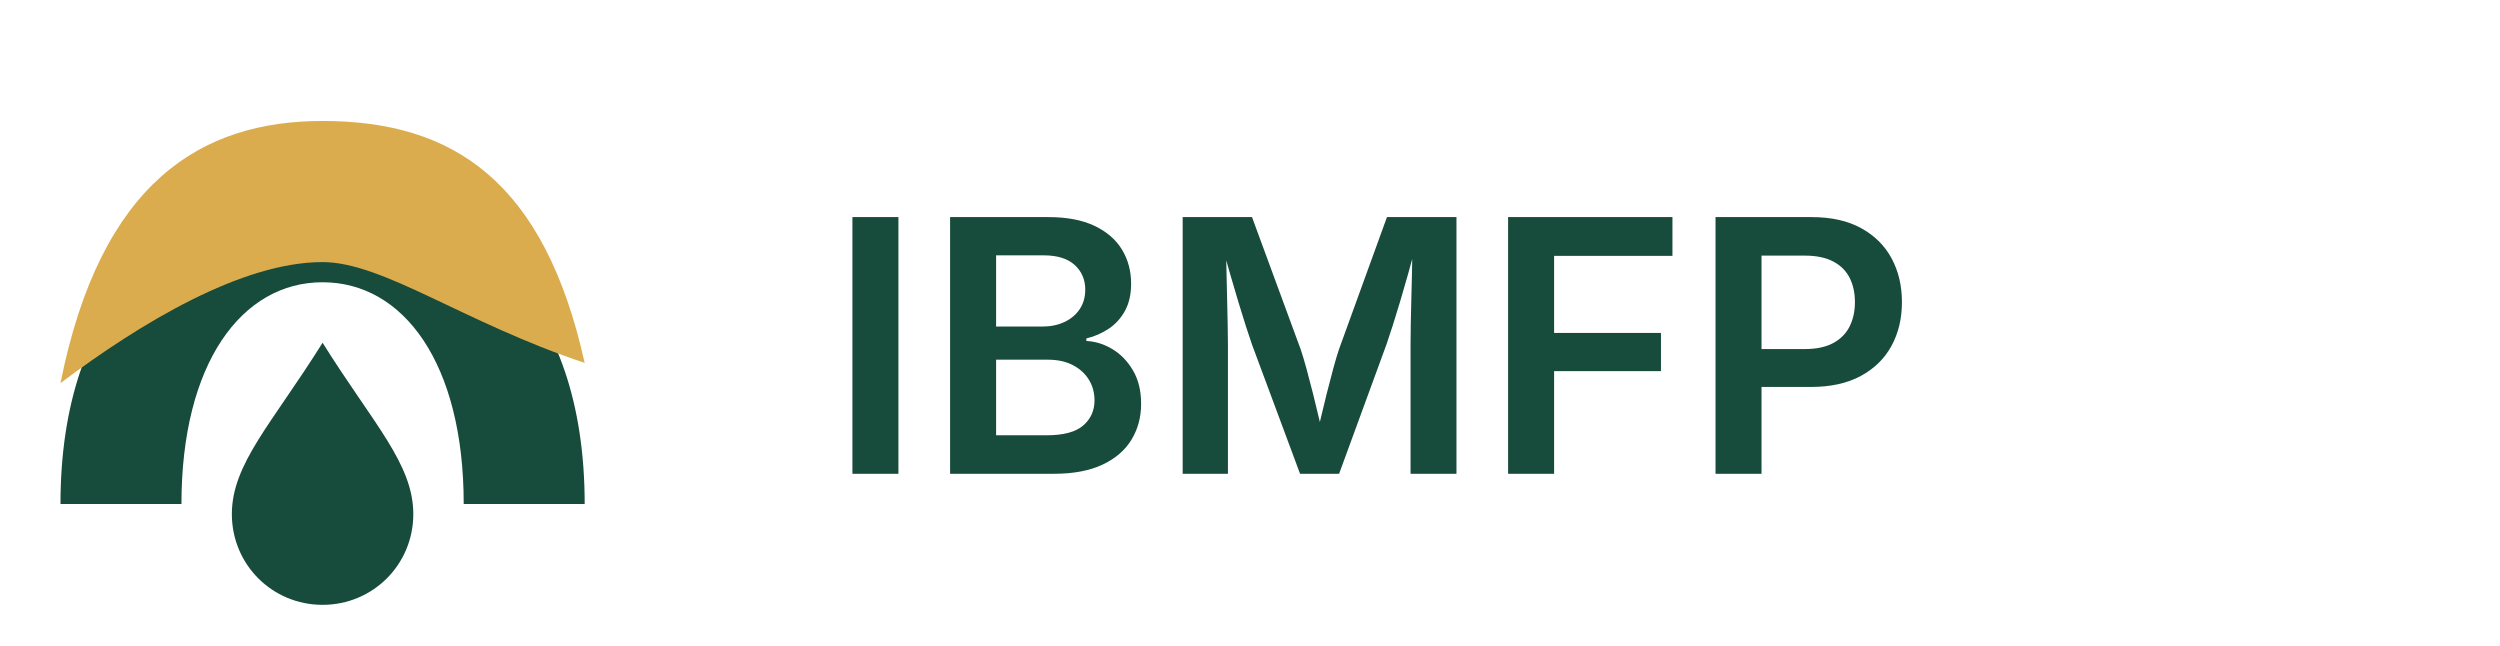
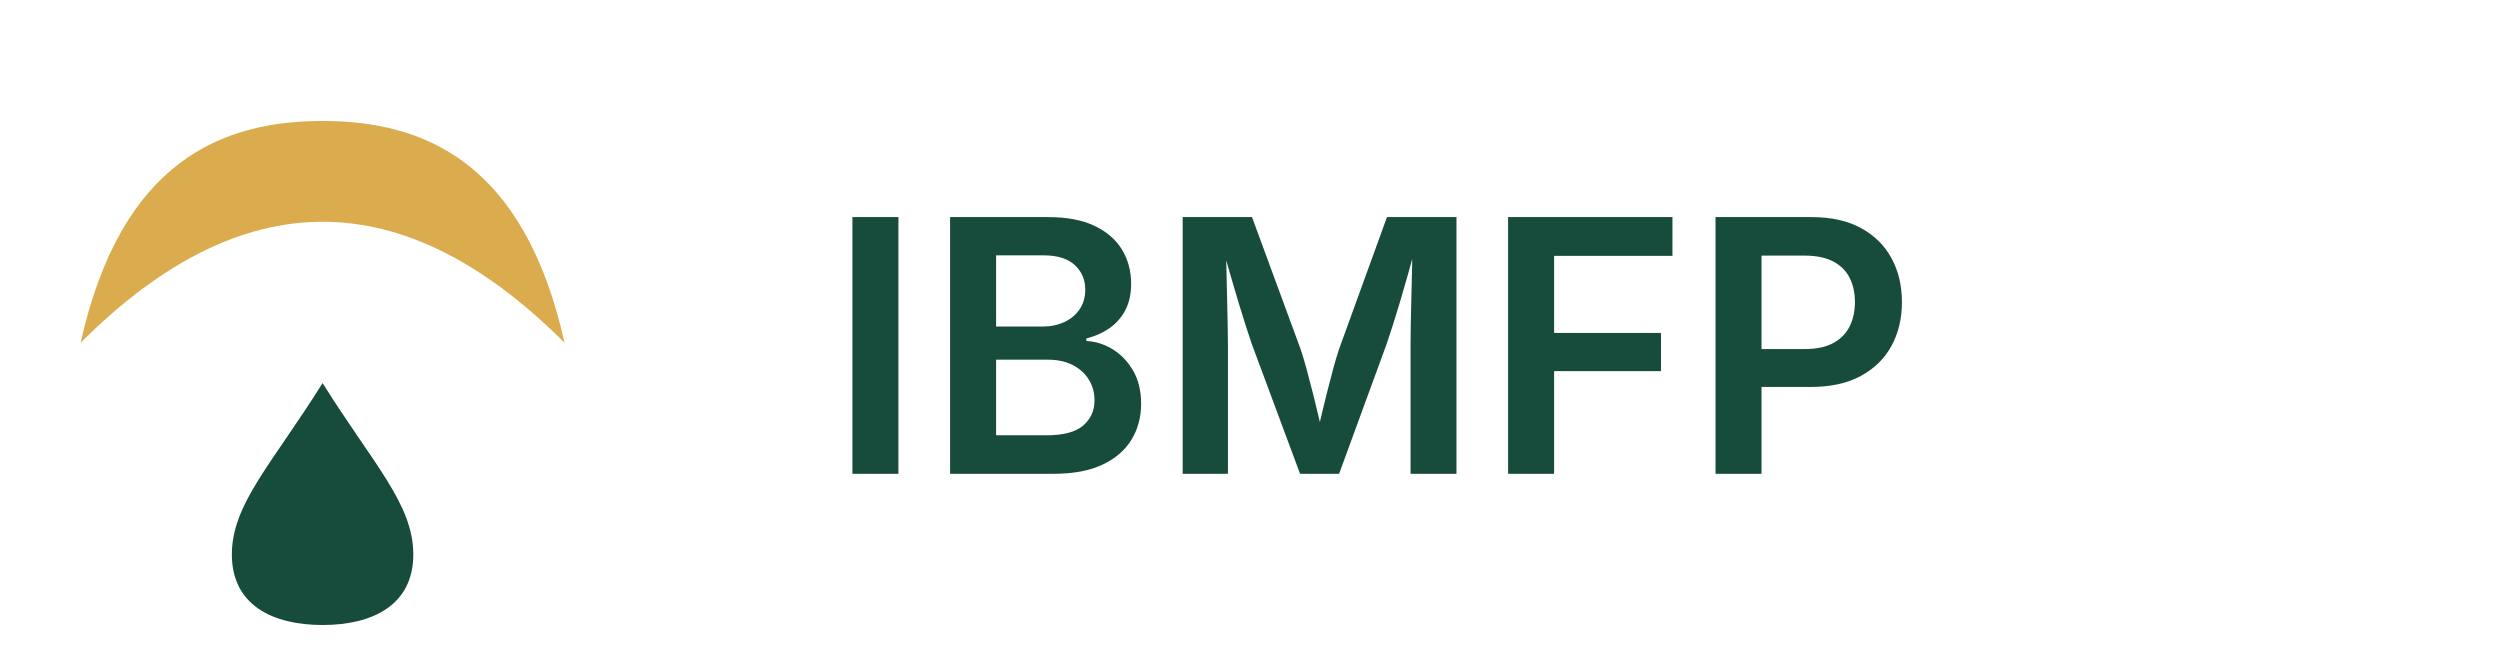
- <svg xmlns="http://www.w3.org/2000/svg" viewBox="0 0 248 64" role="img" aria-label="Gateway Canopy — Forest &amp; Gold, compact">
+ <svg xmlns="http://www.w3.org/2000/svg" viewBox="0 0 248 64" role="img" aria-label="Open Canopy — Forest &amp; Gold, compact">
  <g transform="translate(0 4)">
-     <path fill="#174B3B" fill-rule="evenodd" d="M6 46C6 26 17 16 32 16C47 16 58 26 58 46H46C46 32 40 24 32 24C24 24 18 32 18 46Z" />
-     <path fill="#DBAC4E" fill-rule="evenodd" d="M6 34C10 14 20 8 32 8C45 8 54 14 58 32C46 28 38 22 32 22C24 22 14 28 6 34Z" />
-     <path fill="#174B3B" fill-rule="evenodd" d="M32 30C27 38 23 42 23 47C23 52 27 56 32 56C37 56 41 52 41 47C41 42 37 38 32 30Z" />
+     <path fill="#174B3B" fill-rule="evenodd" d="M32 34C27 42 23 46 23 51C23 56 27 58 32 58C37 58 41 56 41 51C41 46 37 42 32 34Z" />
+     <path fill="#DBAC4E" fill-rule="evenodd" d="M8 30C12 12 22 8 32 8C42 8 52 12 56 30C48 22 40 18 32 18C24 18 16 22 8 30Z" />
  </g>
  <path fill="#174B3B" d="M89.123 21.536V47.0H84.559V21.536ZM94.249 47.0V21.536H103.999Q106.751 21.536 108.575 22.404Q110.399 23.272 111.303 24.765Q112.207 26.258 112.207 28.145Q112.207 29.7 111.614 30.802Q111.021 31.904 110.017 32.588Q109.013 33.273 107.767 33.574V33.826Q109.123 33.888 110.366 34.643Q111.609 35.398 112.404 36.767Q113.199 38.136 113.199 40.062Q113.199 42.037 112.248 43.609Q111.297 45.181 109.374 46.09Q107.451 47.0 104.529 47.0ZM98.813 43.181H103.81Q106.335 43.181 107.455 42.209Q108.576 41.236 108.576 39.72Q108.576 38.573 108.013 37.66Q107.45 36.746 106.416 36.214Q105.382 35.681 103.956 35.681H98.813ZM98.813 32.393H103.422Q104.623 32.393 105.583 31.947Q106.543 31.501 107.1 30.678Q107.657 29.855 107.657 28.73Q107.657 27.251 106.615 26.29Q105.572 25.33 103.524 25.33H98.813ZM117.321 47.0V21.536H124.199L129.037 34.684Q129.284 35.415 129.6 36.565Q129.916 37.716 130.25 39.048Q130.585 40.381 130.882 41.653Q131.178 42.924 131.382 43.903H130.461Q130.676 42.957 130.97 41.696Q131.263 40.436 131.598 39.097Q131.932 37.759 132.251 36.592Q132.569 35.426 132.816 34.684L137.587 21.536H144.482V47.0H139.927V34.148Q139.927 33.331 139.948 32.166Q139.969 31.001 140.004 29.669Q140.038 28.336 140.07 26.976Q140.102 25.616 140.113 24.398H140.429Q140.089 25.737 139.691 27.149Q139.292 28.562 138.898 29.889Q138.504 31.216 138.15 32.319Q137.796 33.422 137.545 34.148L132.838 47.0H128.966L124.187 34.148Q123.935 33.433 123.589 32.347Q123.243 31.26 122.843 29.944Q122.443 28.628 122.036 27.204Q121.629 25.781 121.238 24.398H121.614Q121.635 25.539 121.667 26.878Q121.699 28.216 121.728 29.565Q121.758 30.914 121.784 32.106Q121.81 33.299 121.81 34.148V47.0ZM149.603 47.0V21.536H165.906V25.379H154.167V33.025H164.768V36.819H154.167V47.0ZM170.18 47.0V21.536H179.707Q182.632 21.536 184.628 22.634Q186.625 23.731 187.648 25.634Q188.672 27.536 188.672 29.969Q188.672 32.408 187.639 34.306Q186.606 36.204 184.594 37.295Q182.581 38.385 179.632 38.385H173.321V34.627H179.029Q180.763 34.627 181.864 34.027Q182.965 33.427 183.487 32.373Q184.009 31.319 184.009 29.969Q184.009 28.607 183.487 27.566Q182.965 26.526 181.859 25.941Q180.752 25.356 179.007 25.356H174.743V47.0Z" />
</svg>
